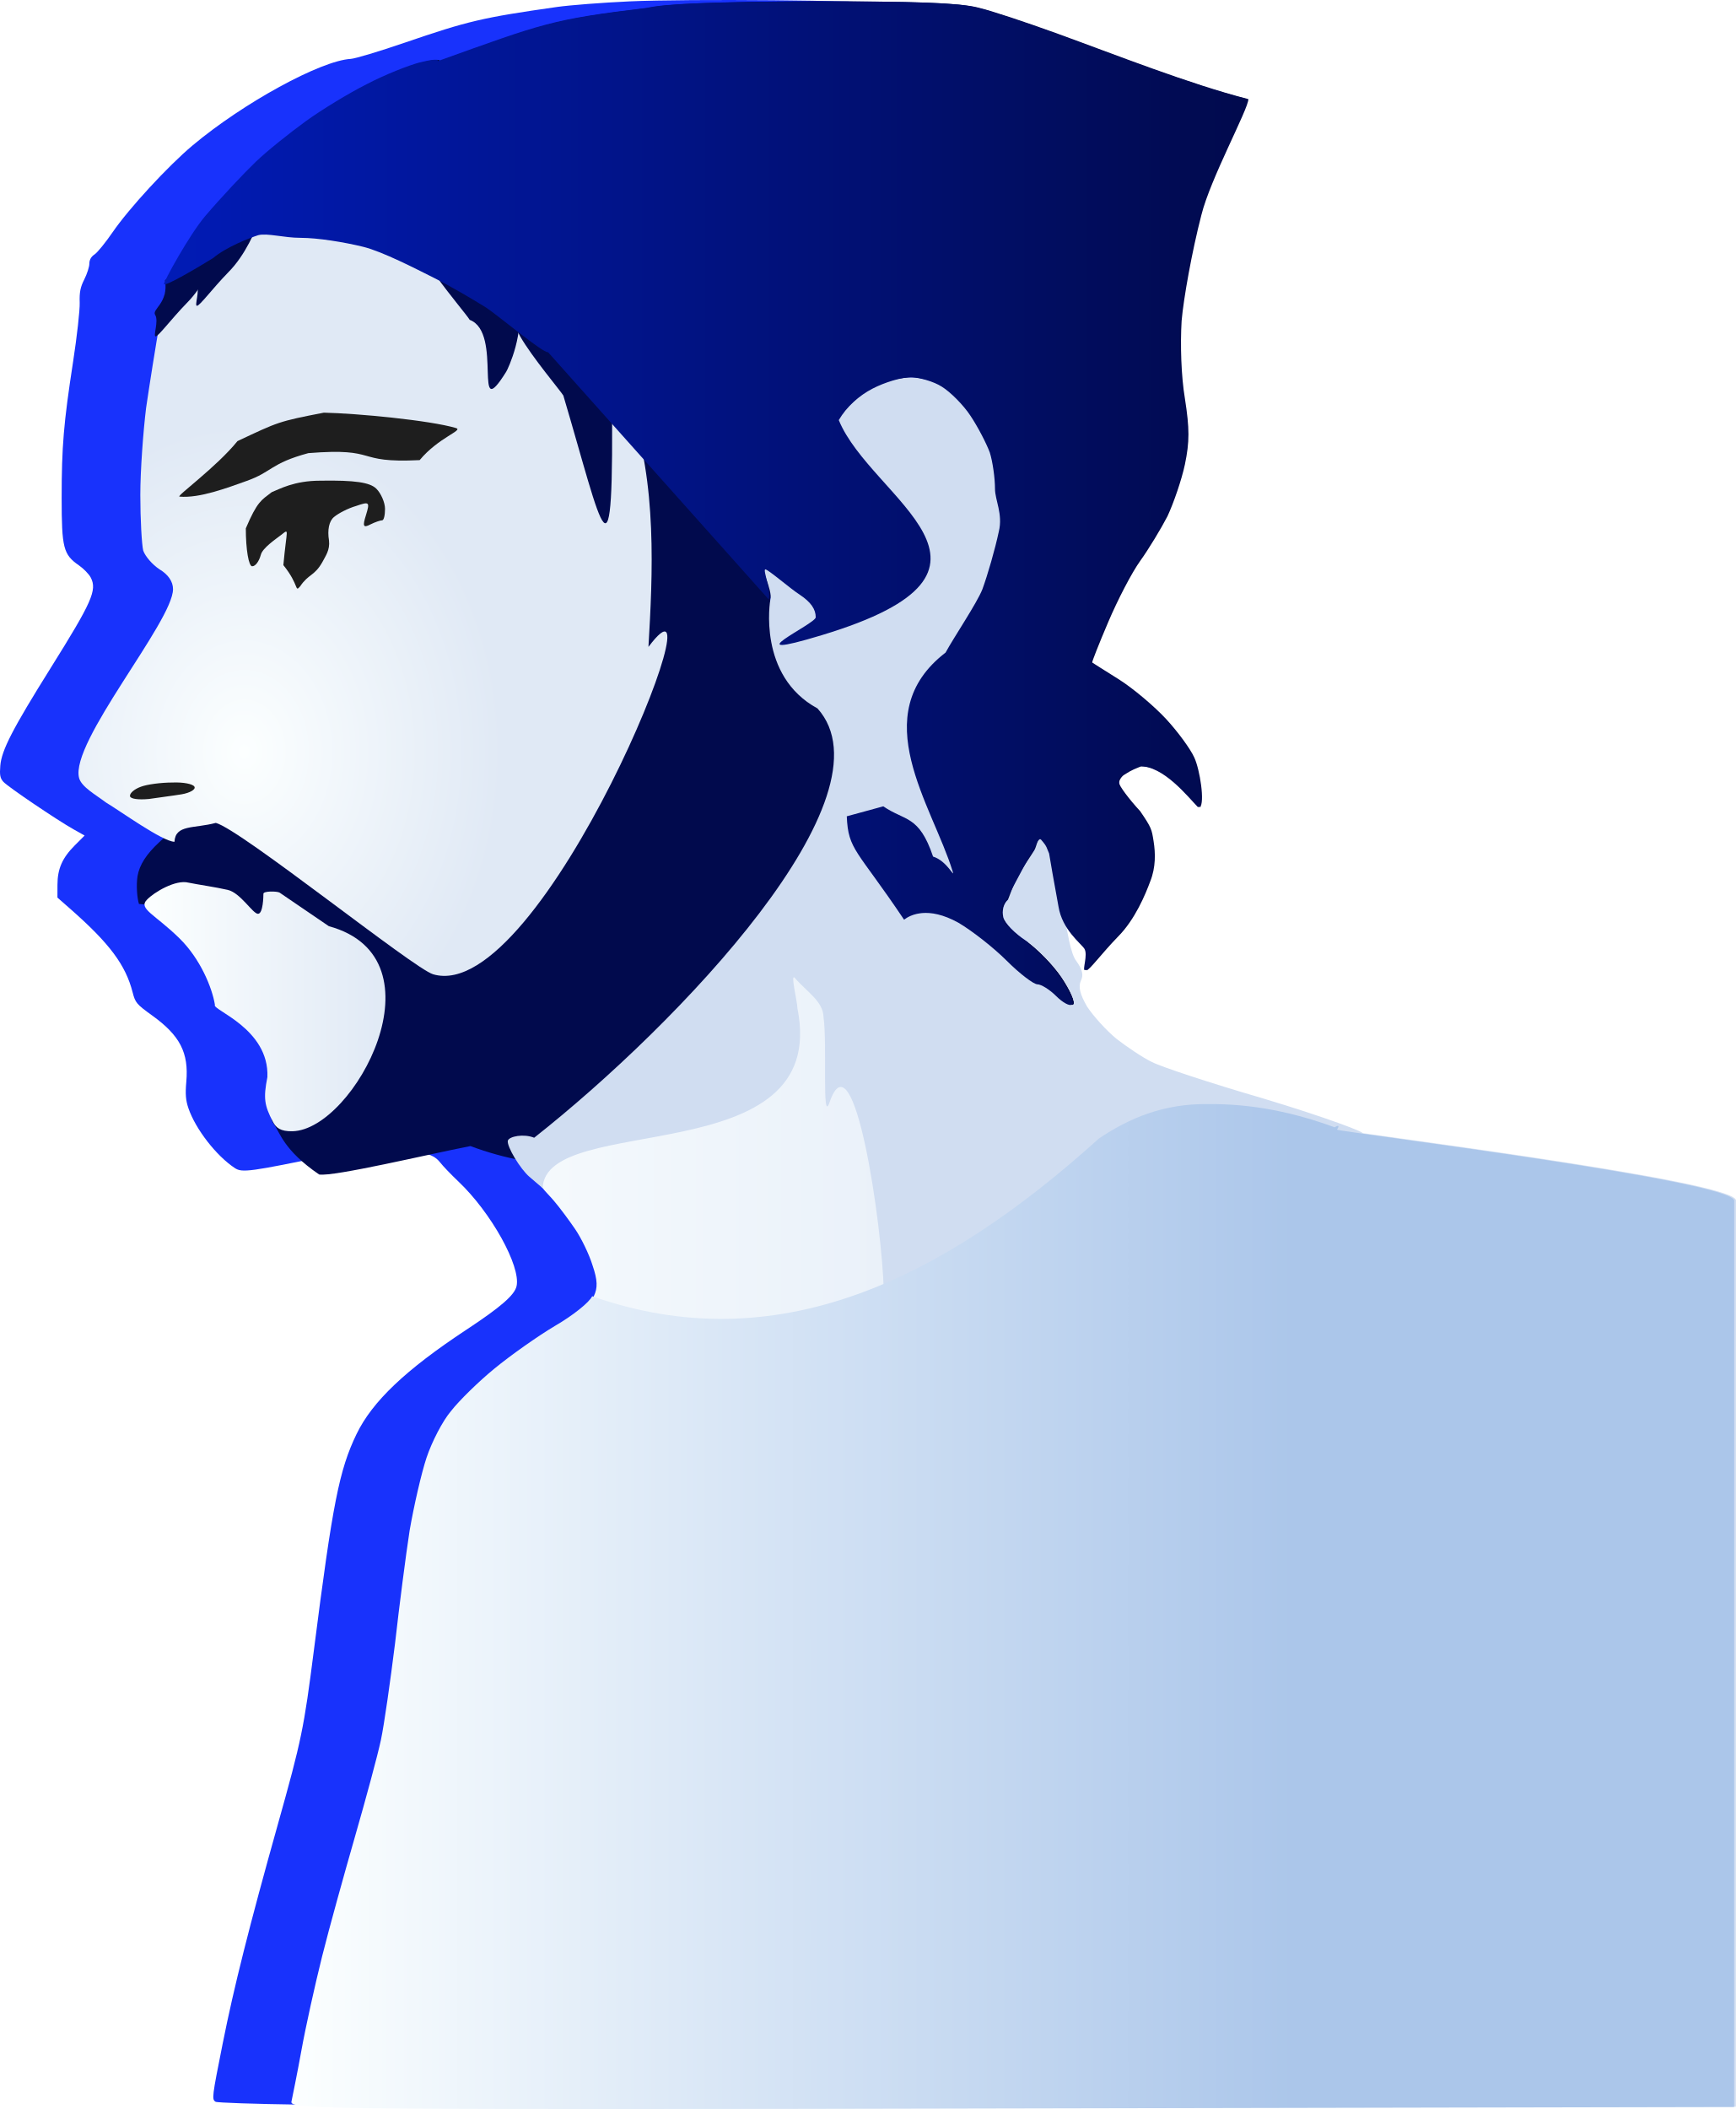
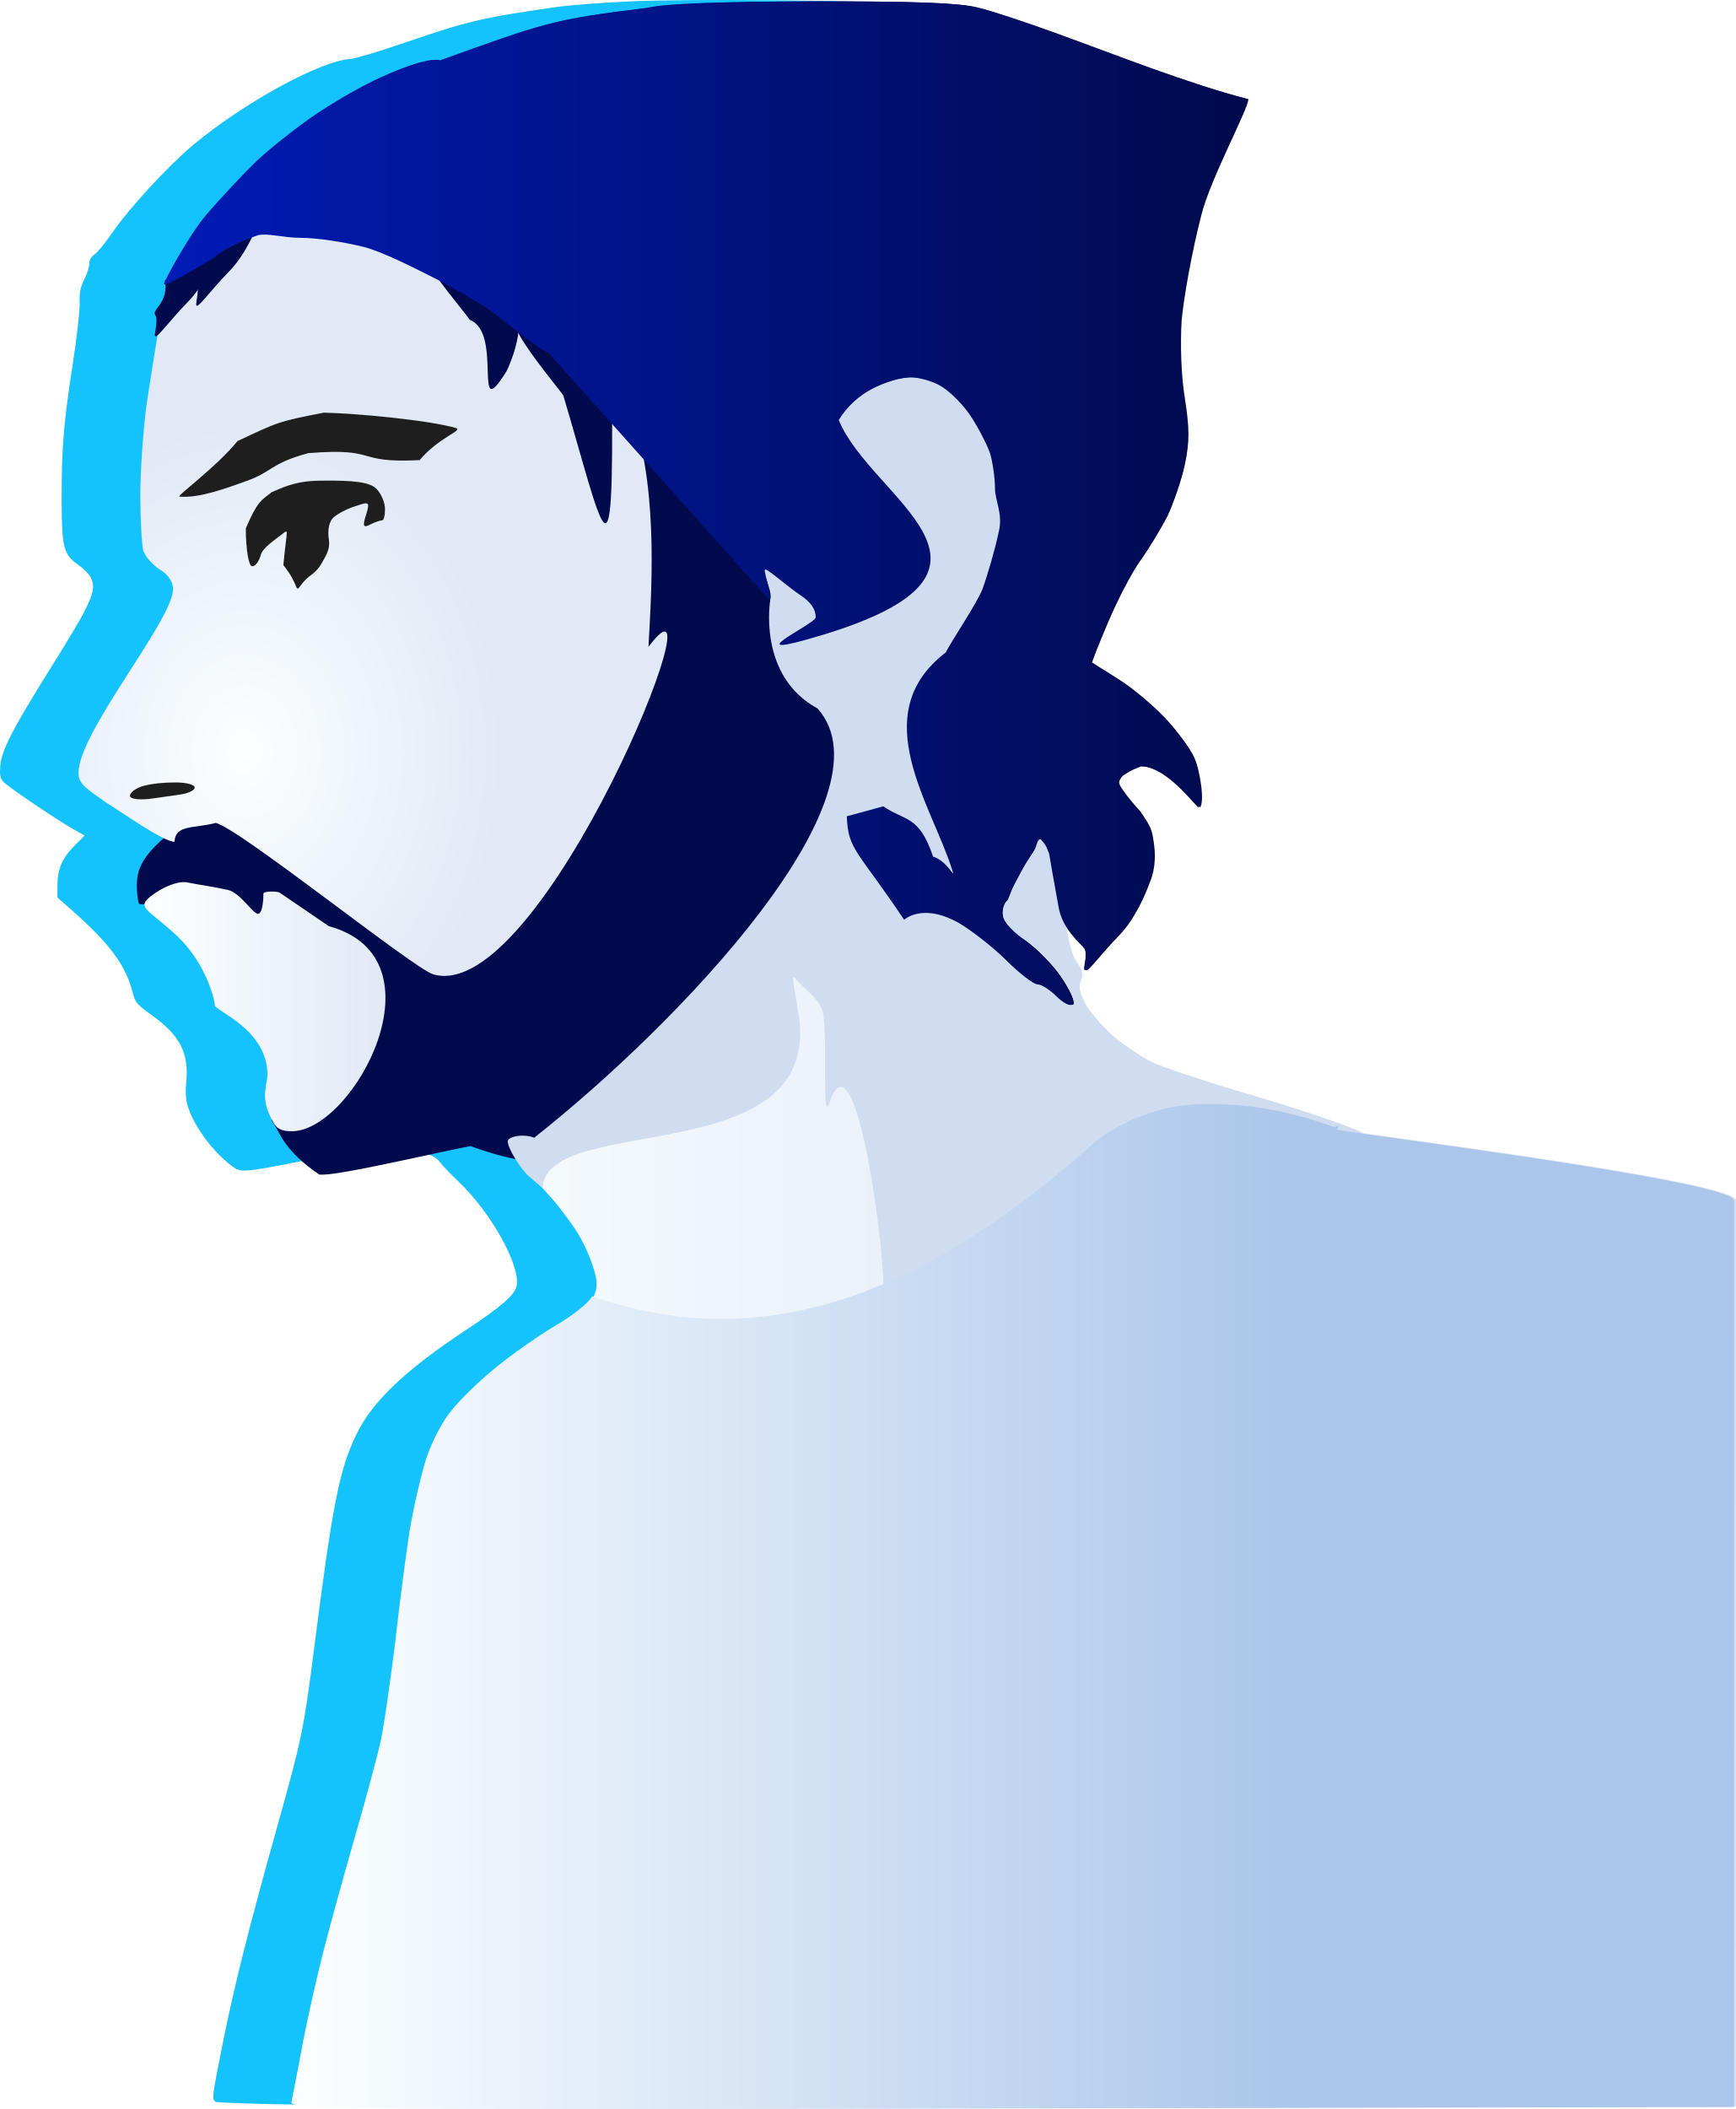
<svg xmlns="http://www.w3.org/2000/svg" xmlns:xlink="http://www.w3.org/1999/xlink" id="svg1" width="814.858" height="989.875" style="display:block" version="1.2" viewBox="0 0 387.613 470.866">
  <defs id="defs1">
    <linearGradient id="linearGradient40">
      <stop id="stop40" offset="0" style="stop-color:#011bb6;stop-opacity:1" />
      <stop id="stop41" offset="1" style="stop-color:#010a4d;stop-opacity:1" />
    </linearGradient>
    <linearGradient id="linearGradient36">
      <stop id="stop36" offset="0" style="stop-color:#fcffff;stop-opacity:1" />
      <stop id="stop37" offset="1" style="stop-color:#d0ddf1;stop-opacity:1" />
    </linearGradient>
    <linearGradient id="linearGradient32">
      <stop id="stop33" offset="0" style="stop-color:#fcffff;stop-opacity:1" />
      <stop id="stop34" offset="1" style="stop-color:#e0e9f5;stop-opacity:1" />
    </linearGradient>
    <linearGradient id="linearGradient30">
      <stop id="stop31" offset="0" style="stop-color:#fcffff;stop-opacity:1" />
      <stop id="stop32" offset=".673" style="stop-color:#abc6ea;stop-opacity:1" />
    </linearGradient>
    <linearGradient id="linearGradient11">
      <stop id="stop11" offset="0" style="stop-color:#fcffff;stop-opacity:1" />
      <stop id="stop12" offset=".877" style="stop-color:#e0e9f5;stop-opacity:1" />
    </linearGradient>
    <linearGradient xlink:href="#linearGradient32" id="linearGradient34" x1="106.883" x2="158.091" y1="326.737" y2="326.737" gradientUnits="userSpaceOnUse" />
    <linearGradient xlink:href="#linearGradient36" id="linearGradient37" x1="138.473" x2="445.121" y1="431.332" y2="431.332" gradientUnits="userSpaceOnUse" />
    <linearGradient xlink:href="#linearGradient30" id="linearGradient39" x1="137.602" x2="455.598" y1="454.216" y2="454.216" gradientUnits="userSpaceOnUse" />
    <linearGradient xlink:href="#linearGradient40" id="linearGradient41" x1="111.019" x2="341.129" y1="219.731" y2="219.731" gradientUnits="userSpaceOnUse" />
    <radialGradient xlink:href="#linearGradient11" id="radialGradient36" cx="128.105" cy="265.868" r="62.577" fx="128.105" fy="265.868" gradientTransform="matrix(1 0 0 1.2679 0 -64.525)" gradientUnits="userSpaceOnUse" />
    <color-profile xlink:href="../../../Windows/system32/spool/drivers/color/RSWOP.icm" id="color-profile1" name="Agfa-:-Swop-Standard" />
  </defs>--dark: #1e1e1e;
	--greygreen: #536869;
	--highlightgreen: #8eaa90;
	--green: #738c7f;
	--grey:#434243;<style id="style1">.s0{fill:#1e1e1e}.s2{opacity:1;fill:#434343}</style>
  <g id="layer1" transform="matrix(1.05059 0 0 1.05059 -80.025 -118.51)">
-     <path id="path31" d="M139.986 560.065c-9.587-.132-17.686-.405-17.998-.607-.82-.53-.77-.935 1.505-12.343 2.394-12.003 5.647-24.928 11.728-46.604 5.05-18 5.53-20.33 7.676-37.128 3.971-31.1 5.378-38.224 9.052-45.824 3.35-6.93 10.435-13.658 23.354-22.178 7.314-4.823 10.238-7.366 10.655-9.264.93-4.232-5.438-15.68-12.367-22.235-1.515-1.434-3.257-3.248-3.87-4.033-.848-1.081-1.811-1.61-3.993-2.19a316.863 316.863 0 0 1-4.934-1.357c-1.936-.557-2.793-.44-14.422 1.977-17.037 3.54-18.738 3.772-20.266 2.771-3.944-2.584-8.378-8.294-9.89-12.736-.575-1.685-.68-3.004-.449-5.627.543-6.165-1.341-9.823-7.248-14.072-3.319-2.388-3.594-2.714-4.16-4.925-1.487-5.813-4.897-10.388-13.155-17.652l-2.826-2.486.006-2.716c.007-3.413 1.028-5.726 3.715-8.412l2.056-2.056-2.327-1.307c-3.58-2.011-13.995-9.06-14.948-10.12-.679-.753-.809-1.439-.645-3.415.274-3.296 2.6-7.808 10.725-20.798 8.764-14.011 9.876-16.52 8.5-19.18-.379-.732-1.51-1.9-2.515-2.596-3.31-2.294-3.67-3.7-3.67-14.325.001-10.944.418-15.91 2.429-28.948.825-5.355 1.458-11.005 1.405-12.557-.076-2.203.138-3.286.978-4.944.59-1.167 1.074-2.676 1.074-3.352 0-.802.383-1.48 1.1-1.95.605-.396 2.326-2.508 3.824-4.693 3.477-5.07 11.785-14.088 17.036-18.49 10.746-9.006 27.203-18.008 33.6-18.377.944-.055 6.06-1.59 11.37-3.411 13.535-4.645 16.581-5.36 32.455-7.621 2.74-.39 9.667-.925 15.395-1.188 12.55-.576 50.34-.24 54.56.486 3.343.576 18.691 5.723 34.41 11.541 5.853 2.167 13.9 4.93 17.885 6.142 5.732 1.744 7.216 2.356 7.107 2.934-.075.401-1.655 4.08-3.51 8.177-5.535 12.218-6.737 16.041-9.123 29.02-1.517 8.256-1.68 18.322-.442 27.357.946 6.9.58 10.525-1.776 17.613-1.678 5.05-2.88 7.391-7.11 13.836-1.47 2.241-3.58 5.879-4.69 8.083-2.282 4.531-6.041 13.518-6.031 14.416.004.326 1.786 1.747 3.962 3.157 7.224 4.682 14.615 11.902 17.096 16.7 1.436 2.777 2.681 10.846 1.673 10.846-.194 0-1.57-1.238-3.056-2.751-2.817-2.867-5.505-4.71-7.855-5.384-1.097-.314-1.845-.165-3.64.73-3.558 1.773-3.443 2.73.936 7.784 6.723 7.76 4.708 17.844-5.953 29.794l-4.302 4.822-.226-2.217c-.179-1.746-.655-2.762-2.25-4.795-1.113-1.419-2.081-2.522-2.152-2.452-.317.317 1.706 7.08 2.515 8.412.712 1.17.853 1.987.662 3.837-.29 2.804.24 4.002 3.499 7.919 2.425 2.914 5.356 5.31 9.665 7.902 2.627 1.58 11.15 4.569 24.683 8.657 7.67 2.316 17.383 5.563 20.202 6.753 1.035.438 10.474 2.012 22.043 3.676 32.758 4.714 49.43 7.648 56.06 9.866l2.944.984.114 96.342c.091 76.854 0 96.378-.453 96.518-.913.283-268.26.528-287.402.264zm147.606-234.566c0-.256-.61-1.673-1.354-3.149-1.55-3.068-5.76-7.76-9.652-10.755-1.465-1.127-3.05-2.685-3.524-3.461-.474-.777-.862-1.113-.863-.747 0 .367 1.153 1.69 2.564 2.943 5.833 5.177 9.496 9.155 10.914 11.85 1.707 3.244 1.699 3.204.67 3.473-.597.155-.54.22.226.26.56.028 1.019-.158 1.019-.414zm-13.585-23.417c-.001-.187-.409.326-.906 1.142-.497.815-.904 1.729-.904 2.03 0 .302.408-.212.906-1.14.498-.93.905-1.844.904-2.032zm-51.306-62.23c-.144-.361-.252-.254-.273.274-.02.477.087.744.237.594.15-.15.167-.541.036-.868zm31.046-47.324c-.56-.107-1.477-.107-2.038 0-.56.108-.102.197 1.019.197 1.12 0 1.579-.089 1.019-.197z" style="display:block;fill:#1832fc;fill-opacity:1;stroke:none;stroke-width:.952;stroke-opacity:1" />
+     <path id="path31" d="M139.986 560.065c-9.587-.132-17.686-.405-17.998-.607-.82-.53-.77-.935 1.505-12.343 2.394-12.003 5.647-24.928 11.728-46.604 5.05-18 5.53-20.33 7.676-37.128 3.971-31.1 5.378-38.224 9.052-45.824 3.35-6.93 10.435-13.658 23.354-22.178 7.314-4.823 10.238-7.366 10.655-9.264.93-4.232-5.438-15.68-12.367-22.235-1.515-1.434-3.257-3.248-3.87-4.033-.848-1.081-1.811-1.61-3.993-2.19a316.863 316.863 0 0 1-4.934-1.357c-1.936-.557-2.793-.44-14.422 1.977-17.037 3.54-18.738 3.772-20.266 2.771-3.944-2.584-8.378-8.294-9.89-12.736-.575-1.685-.68-3.004-.449-5.627.543-6.165-1.341-9.823-7.248-14.072-3.319-2.388-3.594-2.714-4.16-4.925-1.487-5.813-4.897-10.388-13.155-17.652l-2.826-2.486.006-2.716c.007-3.413 1.028-5.726 3.715-8.412l2.056-2.056-2.327-1.307c-3.58-2.011-13.995-9.06-14.948-10.12-.679-.753-.809-1.439-.645-3.415.274-3.296 2.6-7.808 10.725-20.798 8.764-14.011 9.876-16.52 8.5-19.18-.379-.732-1.51-1.9-2.515-2.596-3.31-2.294-3.67-3.7-3.67-14.325.001-10.944.418-15.91 2.429-28.948.825-5.355 1.458-11.005 1.405-12.557-.076-2.203.138-3.286.978-4.944.59-1.167 1.074-2.676 1.074-3.352 0-.802.383-1.48 1.1-1.95.605-.396 2.326-2.508 3.824-4.693 3.477-5.07 11.785-14.088 17.036-18.49 10.746-9.006 27.203-18.008 33.6-18.377.944-.055 6.06-1.59 11.37-3.411 13.535-4.645 16.581-5.36 32.455-7.621 2.74-.39 9.667-.925 15.395-1.188 12.55-.576 50.34-.24 54.56.486 3.343.576 18.691 5.723 34.41 11.541 5.853 2.167 13.9 4.93 17.885 6.142 5.732 1.744 7.216 2.356 7.107 2.934-.075.401-1.655 4.08-3.51 8.177-5.535 12.218-6.737 16.041-9.123 29.02-1.517 8.256-1.68 18.322-.442 27.357.946 6.9.58 10.525-1.776 17.613-1.678 5.05-2.88 7.391-7.11 13.836-1.47 2.241-3.58 5.879-4.69 8.083-2.282 4.531-6.041 13.518-6.031 14.416.004.326 1.786 1.747 3.962 3.157 7.224 4.682 14.615 11.902 17.096 16.7 1.436 2.777 2.681 10.846 1.673 10.846-.194 0-1.57-1.238-3.056-2.751-2.817-2.867-5.505-4.71-7.855-5.384-1.097-.314-1.845-.165-3.64.73-3.558 1.773-3.443 2.73.936 7.784 6.723 7.76 4.708 17.844-5.953 29.794l-4.302 4.822-.226-2.217c-.179-1.746-.655-2.762-2.25-4.795-1.113-1.419-2.081-2.522-2.152-2.452-.317.317 1.706 7.08 2.515 8.412.712 1.17.853 1.987.662 3.837-.29 2.804.24 4.002 3.499 7.919 2.425 2.914 5.356 5.31 9.665 7.902 2.627 1.58 11.15 4.569 24.683 8.657 7.67 2.316 17.383 5.563 20.202 6.753 1.035.438 10.474 2.012 22.043 3.676 32.758 4.714 49.43 7.648 56.06 9.866l2.944.984.114 96.342c.091 76.854 0 96.378-.453 96.518-.913.283-268.26.528-287.402.264zm147.606-234.566c0-.256-.61-1.673-1.354-3.149-1.55-3.068-5.76-7.76-9.652-10.755-1.465-1.127-3.05-2.685-3.524-3.461-.474-.777-.862-1.113-.863-.747 0 .367 1.153 1.69 2.564 2.943 5.833 5.177 9.496 9.155 10.914 11.85 1.707 3.244 1.699 3.204.67 3.473-.597.155-.54.22.226.26.56.028 1.019-.158 1.019-.414zm-13.585-23.417c-.001-.187-.409.326-.906 1.142-.497.815-.904 1.729-.904 2.03 0 .302.408-.212.906-1.14.498-.93.905-1.844.904-2.032zm-51.306-62.23c-.144-.361-.252-.254-.273.274-.02.477.087.744.237.594.15-.15.167-.541.036-.868zm31.046-47.324c-.56-.107-1.477-.107-2.038 0-.56.108-.102.197 1.019.197 1.12 0 1.579-.089 1.019-.197z" style="display:block;fill:#14c3fc;fill-opacity:1;" />
    <path id="Path 0" d="M214 114.5c-20.427 2.453-22.054 3.299-44.4 11.3.2-.5-1.5-.3-3.9.3-2.3.6-7.4 2.6-11.2 4.6-3.8 1.9-9.7 5.5-13 7.9-3.3 2.4-8.1 6.2-10.6 8.6-2.5 2.4-7.4 7.6-10.8 11.6-3.3 3.9-8.817 13.904-8.717 14.404.2.6 7.293-3.588 10.435-5.532 2.7-2.3 7.698-4.269 9.598-4.869 1.9-.5 5.424.564 9.024.564 3.6 0 9.168.9 13.268 1.9 4.1 1 11.376 4.764 14.976 6.564 3.6 1.8 8.31 4.586 11.21 6.386 2.8 1.9 11.93 9.571 13.13 9.471C216.188 206.368 233.29 269.714 163.2 312c-.4 0-1.3-1.1-2-2.5-.8-1.667-2.033-2.5-3.7-2.5-1.667 0-2.667-.667-3-2-.3-1.1-1.7-2.9-3.3-3.9-1.5-1-6.8-3.5-11.7-5.5-5.9-2.3-10.2-4.8-12.5-7.1-1.9-1.9-3.817-1.326-4.817-1.326-.9 0-3.483-1.474-5.183-.674-1.7.8-4.8 3.2-7 5.3-2.7 2.5-4.2 4.8-4.6 7.2-.3 1.9-.1 4.6.3 5.9l3.94.367c16.266-6.882 27.71 10.883 39.56 11.733 1.3-.1 3 .7 3.9 1.7 1 1.1 1.9 4.5 2.3 9.1 1.033 6.35-1.947 9.879-6.7 14-3.483 3.741-17.327 5.835-14.417 9.751 1.388 1.867 2.074 5.628 9.717 10.849 3.1.5 22.946-4.24 32.146-6.04 60.359 22.345 85.042-56.728 78.297-88.395-.8-3.7-12.544-9.073-11.944-15.673.4-5.5-3.099-10.292-2.599-12.092.6-1.7-1.306-6.372-.706-6.372.6 0 5.406 4.172 7.306 5.372 2.4 1.6 3.4 3.1 3.4 4.8.1 1.4-18.185 9.687 1.3 3.8 45.846-13.851 10.485-28.856 3.6-45.7 1.7-2.9 4.3-5.2 7.2-6.7 2.5-1.3 6.1-2.4 8-2.4 1.9 0 5 .9 6.7 2 1.8 1.1 4.6 3.9 6.1 6.2 1.6 2.4 3.4 5.9 4.1 7.8.6 1.9 1.1 5.4 1.1 7.7 0 2.4 1.716 5.367.816 9.067-.8 3.8-2.4 9.3-3.5 12.3-1.2 3-6.016 10.133-7.816 13.433-17.19 13.228-2.78 32.502 1.5 46.5.526 1.721-1.163-2.24-4.163-3.14-2.988-8.878-5.968-7.504-10.577-10.68l-7.76 2.12c.297 7.209 2.128 6.999 12.175 21.97 1.316-1.013 5.045-2.95 11.525.63 2.9 1.7 7.5 5.3 10.3 8.1 2.7 2.7 5.7 5 6.5 5 .8 0 2.6 1.1 4 2.5s2.9 2.2 3.3 1.8c.5-.5-.7-3.1-2.5-5.8-1.9-2.8-5.3-6.2-7.6-7.8-2.3-1.5-4.5-3.7-4.8-5-.3-1.3 0-2.8 1-3.7l5.6-10.5c.598-.8 1.27-2.826 1.799-2.226 1.355 1.537 1.145 1.726 1.701 2.926.2 1.3 1.1 6.4 2 11.3.8 4.9 4.7 7.743 5.5 8.943.8 1.3-.5 4.557.1 4.557s3.23-3.593 6.63-7.093c3.7-3.7 5.901-9.098 6.901-11.798 1.2-3 1.112-6.044.712-8.544-.4-2.5-.414-2.821-2.843-6.365-2.4-2.6-4.4-5.3-4.5-6 0-.6.6-1.5 1.2-1.8.7-.4.928-.732 3.475-1.74 5.144-.12 10.281 6.468 12.5 8.74 1.1-1 .025-8-1.175-10.6-.8-1.8-3.5-5.5-6-8.2-2.5-2.7-7-6.5-10-8.4-3-1.9-5.6-3.5-5.7-3.6-.1-.1 1.4-3.9 3.4-8.6 2-4.7 5-10.5 6.8-13 1.8-2.5 4.4-6.8 5.8-9.5 1.3-2.8 3-7.7 3.7-11 1-4.8 1-7.6 0-14-.8-4.8-1-11.4-.7-16.5.4-4.7 2.2-14.8 4.2-22.5 1.9-7.7 9.992-22.533 9.992-24.633-12.68-3.257-28.034-9.367-40.992-14.067-6.1-2.2-13.5-4.7-16.5-5.4-4.1-1-13.1-1.3-35-1.3-20.5.1-31.2.5-35 1.4z" class="s0" style="fill:#010a4d;fill-opacity:1;stroke:none;stroke-opacity:.596" />
    <path id="Path 16" d="m256.033 301.736-65.686 60.58c-.4 1.9 2.053 3.884 3.553 5.684 1.2 1.4 3.2 4.1 4.5 6 1.3 1.9 3 5.4 3.7 7.7 1.1 3.2 1.1 4.8.3 6.5-.6 1.3-4.1 4.1-7.9 6.3-3.7 2.2-9.5 6.3-12.9 9.1-3.3 2.7-7.5 6.8-9.2 9-1.8 2.1-4.1 6.6-5.2 9.9-1.1 3.3-2.7 10.3-3.6 15.5-.8 5.2-2.2 16-3.1 24-1 8-2.3 17.2-3 20.5-.7 3.3-3.2 12.5-5.5 20.5s-5.5 19.5-7 25.5-3.5 15-4.4 20c-.9 5-1.9 9.8-2.1 10.8-.5 1.6 5 1.7 105.3 1.6l201.29-.4.024-192.519c.906-4.207-84.56-14.8-84.414-15.181.533-.867.367-1.033-.5-.5-8.525-3.115-17.41-5.034-26.9-4.933-9.377-.134-16.69 2.942-23.181 7.297z" class="s2" style="fill:url(#linearGradient37);fill-opacity:1" />
    <path id="Path 6" d="M129.712 162.705c-3.578.7-6.952 1.8-7.463 2.3-.614.6-1.738 1-2.659 1-.92 0-3.067 1.2-4.702 2.8-2.659 2.3-3.374 4-4.703 12.2-.92 5.199-2.25 13.598-2.965 18.498-.613 5-1.227 13.299-1.227 18.498 0 5.2.307 10.5.614 11.8.408 1.2 1.942 3 3.476 3.999 1.84 1.1 2.862 2.6 2.862 4.2 0 6.859-21.971 32.616-19.963 40.144.511 1.9 3.524 3.55 5.756 5.23 2.874 1.709 11.966 8.271 14.514 8.321.196-3.713 4.111-2.768 8.79-4.015 5.338 1.422 42.064 30.956 46.178 32.172 23.181 6.855 62.469-91.814 45.766-69.575 1.778-30.375 4.124-78.9-49.718-83.272-8.373-4.098-5.436-3.158-7.668-2.3-.41-.4-3.74-1.144-7.025-1.895-7.471-1.708-12.45-1.716-19.863-.105z" class="s2" style="fill:url(#radialGradient36);fill-opacity:1;stroke:none;stroke-width:1.011;stroke-opacity:.596" />
    <path id="Path 0-0-8-2" d="M199.516 189.52c-28.041-21.643-4.732 5.455-3.62 7.336 8.548 28.754 10.798 43.575 10.314-1.57 3.681-4.932 5.524-13.397 6.914-17.631z" class="s0" style="fill:#010a4d;fill-opacity:1;stroke:none;stroke-width:1.477;stroke-opacity:.596" />
    <path id="Path 4" d="M133.922 217.396c-2.212 1.709-3.068 1.953-5.507 7.691 0 4.517.614 8.057 1.35 8.057.737 0 1.474-1.1 1.842-2.442.368-1.465 3.2-3.35 4.363-4.252 1.778-1.38 1.125-1.288.425 6.45 3.447 4.284 2.379 5.858 3.56 4.516 1.803-2.69 3.05-2.156 4.755-5.21.614-1.22 1.628-2.48 1.383-4.555-.369-2.198 0-4.15 1.104-5.005.86-.732 2.947-1.831 4.665-2.32 2.824-.976 2.946-.854 2.087 1.954-.737 2.319-.614 2.807.982 1.953.982-.488 2.087-.855 2.455-.855.368 0 .614-1.098.614-2.441 0-1.343-.86-3.296-1.841-4.272-1.35-1.343-4.542-1.831-11.908-1.71-5.647 0-8.733 1.83-10.33 2.441z" class="s0" style="stroke-width:1.224" />
    <path id="Path 5" d="M145 200.5c-9.67 1.877-9.646 1.945-18.353 6.044-4.485 5.537-13.082 11.73-12.33 11.797 4.3.382 10.225-1.894 14.293-3.339 5.448-1.935 5.024-3.722 13.09-5.902 15.361-1.227 9.437 2.196 23.662 1.484 4.016-4.828 9.367-6.326 7.727-6.813-5.52-1.64-20.964-3.122-28.089-3.271z" class="s0" />
    <path id="Path 8" d="M106.1 280c-1.4.5-2.4 1.4-2.3 2 .1.6 1.8.8 4 .6 2-.3 5.2-.7 7-1 1.7-.3 3-1 2.7-1.6-.3-.6-2.4-1-4.7-.9-2.4 0-5.4.4-6.7.9z" class="s0" />
    <path id="Path 15" d="M107.397 304.013c-1.9 1.9 1.703 3.087 6.903 8.187 4.4 4.3 6.95 10.449 7.55 14.149-.773 1.026 11.573 5.002 11.15 15.351-.885 4.497-.642 6.016 1.171 9.491.662 1.27 1.6 2.076 4.175 2.017 13.11-.302 32.672-36.772 7.714-43.578l-10.49-7.15c-.6-.3-3.416-.341-3.416.259 0 .5-.054 4.261-1.154 4.261-1.1 0-3.738-4.486-6.438-5.086-2.6-.6-6.441-1.138-8.341-1.538-2.7-.7-7.324 2.037-8.824 3.637z" class="s2" style="fill:url(#linearGradient34);fill-opacity:1" />
    <path id="Path 9" d="M261.869 194.969c-2.3 1.2-5.773 4.213-7.373 6.613-1.7 2.4-3.386 5.96-3.686 7.66-.6 2.7.59 3.658 4.39 6.558 15.535 7.551 28.02 15.409 6.767 26.967-3.848 2.117-7.011 3.115-12.067 1.233 0-1.7-1-3.2-3.4-4.8-1.9-1.2-8.025-6.957-8.525-6.957-.6 0 2.525 6.257 1.925 7.957-.065.234-2.773 16.22 10.015 23.154 16.617 18.56-29.407 66.938-60.215 91.234-2.225-.908-5.295-.291-5.595.609-.3 1.2 2.695 6.103 4.595 7.703l2.8 2.4c.56-16.381 61.172-3.094 54.157-38.169-.07-1.762-1.587-7.71-.539-6.483 2.503 2.928 6.02 4.918 6.082 8.352.808 5.654-.374 22.858 1.256 18.11 5.224-15.222 11.229 26.176 11.544 40.09 0 1.6-.9 4.5-1.9 6.5-1 2.1-2.82 2.667-3.82 3.667l-6.884 3.954c3.382 1.305 5.574 3.149 7.304 4.879 15.359-15.75 28.687-15.18 47.15-8.442-2.326-7.658-6.18-11.802-8.95-18.558 9.09-28.03 64.973-25.594 68.753-25.519 1.443.029-7.6-3.41-21.153-7.481-11-3.2-21.6-6.7-23.5-7.7-1.9-.9-5.3-3.2-7.5-4.9-2.2-1.8-5-4.9-6.3-6.9-1.5-2.6-1.9-4.2-1.3-5.5.6-1.2.3-2.4-1-4.2-1.2-1.5-1.93-6.283-2.83-11.683-.8-4.9-2.37-9.817-2.57-11.117-.3-1.2-1.2-3.481-2-3.481s-1.067 2.108-1.5 2.781c-3.614 5.615-3.53 4.996-5.6 10.5-1 .9-1.3 2.4-1 3.7.3 1.3 2.5 3.5 4.8 5 2.3 1.6 5.7 5 7.6 7.8 1.8 2.7 3 5.3 2.5 5.8-.4.4-1.9-.4-3.3-1.8s-3.2-2.5-4-2.5c-.8 0-3.8-2.3-6.5-5-2.8-2.8-7.4-6.4-10.3-8.1-3.8-2.1-5.238-4.17-6.338-3.47-1 .7-2.662 2.17-4.462 1.27-1.4-.6-3-2.7-3.7-4.5-4.222-8.689-5.205-9.175-9-12.5l-.2-3.4c2.66 3.572 6.539-2.68 8.764 3.211C267.462 286.276 274 298.5 275.7 299c3 .9 4.076 1.576 4.076-.224 4.618-15.3-4.328-25.787-9.575-35.81-.3-3.2 6.049-6.424 8.749-11.224 1.8-3.3 7.22-7.896 8.42-10.896 1.1-3 3.907-7.534 4.707-11.334.9-3.7-4.077-10.412-4.077-12.812 0-2.3-.5-5.8-1.1-7.7-.7-1.9-2.5-5.4-4.1-7.8-1.5-2.3-4.3-5.1-6.1-6.2-1.7-1.1-4.8-2-6.7-2-1.9 0-5.831.669-8.131 1.969z" style="fill:#d0ddf1;fill-opacity:1;opacity:1" />
    <path id="Path 16-4" d="M202.027 388.27c-.6 1.3-4.1 4.1-7.9 6.3-3.7 2.2-9.5 6.3-12.9 9.1-3.3 2.7-7.5 6.8-9.2 9-1.8 2.1-4.1 6.6-5.2 9.9-1.1 3.3-2.7 10.3-3.6 15.5-.8 5.2-2.2 16-3.1 24-1 8-2.3 17.2-3 20.5-.7 3.3-3.2 12.5-5.5 20.5s-5.5 19.5-7 25.5-3.5 15-4.4 20c-.9 5-1.9 9.8-2.1 10.8-.5 1.6 5 1.7 105.3 1.6l201.29-.4.024-192.518c.906-4.207-84.56-14.8-84.414-15.181.534-.867.367-1.033-.5-.5-8.525-3.115-17.409-5.034-26.899-4.933-9.377-.134-16.69 2.942-23.182 7.297-33.52 30.274-68.7 47.261-107.719 33.536z" class="s2" style="fill:url(#linearGradient39);fill-opacity:1;stroke:none;stroke-opacity:.596" />
    <path id="Path 0-0" d="M111.243 172.338c.8 4.9-2.89 6.19-2.09 7.39.8 1.3-.5 4.558.1 4.558s3.228-3.593 6.628-7.093c3.7-3.7 5.903-9.098 6.903-11.798z" class="s0" style="display:inline;fill:#010a4d;fill-opacity:1;stroke:none;stroke-opacity:.596" />
    <path id="Path 0-0-8" d="M120.025 165.841c.8 4.9-2.89 6.191-2.09 7.391.8 1.3-.5 4.557.1 4.557s3.23-3.593 6.63-7.093c3.7-3.7 5.901-9.098 6.901-11.798z" class="s0" style="display:inline;fill:#010a4d;fill-opacity:1;stroke:none;stroke-opacity:.596" />
    <path id="Path 0-0-8-2-0" d="M161.674 157.74c1.113 7.684 13.209 21.153 14.321 23.035 7.224 2.717.417 22.768 7.755 11.038.443-.708 4.066-8.563 2.387-14.679 3.681-4.93 5.523-13.396 6.914-17.63z" class="s0" style="display:inline;fill:#010a4d;fill-opacity:1;stroke:none;stroke-width:1.477;stroke-opacity:.596" />
    <path id="Path 0-2" d="M213.637 114.48c-20.427 2.453-22.054 3.298-44.4 11.3.2-.5-1.5-.3-3.9.3-2.3.6-7.4 2.6-11.2 4.6-3.8 1.9-9.7 5.5-13 7.9-3.3 2.4-8.1 6.2-10.6 8.6-2.5 2.4-7.4 7.6-10.8 11.6-3.3 3.9-8.817 13.904-8.717 14.404.2.6 7.294-3.589 10.435-5.532 2.7-2.3 7.698-4.269 9.598-4.869 1.9-.5 5.424.564 9.024.564 3.6 0 9.168.9 13.268 1.9 4.1 1 11.376 4.764 14.976 6.564 3.6 1.8 8.311 4.585 11.211 6.385 2.8 1.9 11.93 9.572 13.13 9.472l46.875 52.512c.6-1.7-1.305-6.372-.705-6.372s5.405 4.172 7.305 5.372c2.4 1.6 3.4 3.1 3.4 4.8.1 1.4-18.185 9.687 1.3 3.8 45.846-13.852 10.486-28.856 3.6-45.7 1.7-2.9 4.3-5.2 7.2-6.7 2.5-1.3 6.1-2.4 8-2.4 1.9 0 5 .9 6.7 2 1.8 1.1 4.6 3.9 6.1 6.2 1.6 2.4 3.4 5.9 4.1 7.8.6 1.9 1.1 5.4 1.1 7.7 0 2.4 1.716 5.367.816 9.067-.8 3.8-2.4 9.3-3.5 12.3-1.2 3-6.016 10.133-7.816 13.433-17.19 13.228-2.78 32.502 1.5 46.5.527 1.721-1.162-2.24-4.162-3.14-2.989-8.879-5.969-7.504-10.577-10.68l-7.76 2.12c.297 7.209 2.128 6.999 12.175 21.97 1.316-1.013 5.045-2.951 11.524.63 2.9 1.7 7.5 5.3 10.3 8.1 2.7 2.7 5.7 5 6.5 5 .8 0 2.6 1.1 4 2.5s2.9 2.2 3.3 1.8c.5-.5-.7-3.1-2.5-5.8-1.9-2.8-5.3-6.2-7.6-7.8-2.3-1.5-4.5-3.7-4.8-5-.3-1.3 0-2.8 1-3.7l5.6-10.5c.598-.8 1.27-2.826 1.8-2.226 1.355 1.537 1.144 1.726 1.7 2.926.2 1.3 1.1 6.4 2 11.3.8 4.9 4.701 7.743 5.501 8.943.8 1.3-.5 4.557.1 4.557s3.229-3.593 6.629-7.093c3.7-3.7 5.902-9.098 6.902-11.798 1.2-3 1.112-6.044.712-8.544-.4-2.5-.414-2.821-2.844-6.365-2.4-2.6-4.4-5.3-4.5-6 0-.6.6-1.5 1.2-1.8.7-.4.929-.732 3.475-1.74 5.144-.12 10.282 6.467 12.501 8.739 1.1-1 .024-8-1.176-10.6-.8-1.8-3.5-5.5-6-8.2-2.5-2.7-7-6.5-10-8.4-3-1.9-5.6-3.5-5.7-3.6-.1-.1 1.4-3.9 3.4-8.6 2-4.7 5-10.5 6.8-13 1.8-2.5 4.4-6.8 5.8-9.5 1.3-2.8 3-7.7 3.7-11 1-4.8 1-7.6 0-14-.8-4.8-1-11.4-.7-16.5.4-4.7 2.2-14.8 4.2-22.5 1.9-7.7 9.992-22.532 9.992-24.632-12.679-3.257-28.034-9.368-40.992-14.067-6.1-2.2-13.5-4.7-16.5-5.4-4.1-1-13.1-1.3-35-1.3-20.5.1-31.2.5-35 1.4z" class="s0" style="display:inline;fill:url(#linearGradient41);fill-opacity:1;stroke:none;stroke-opacity:.596" />
  </g>
</svg>
